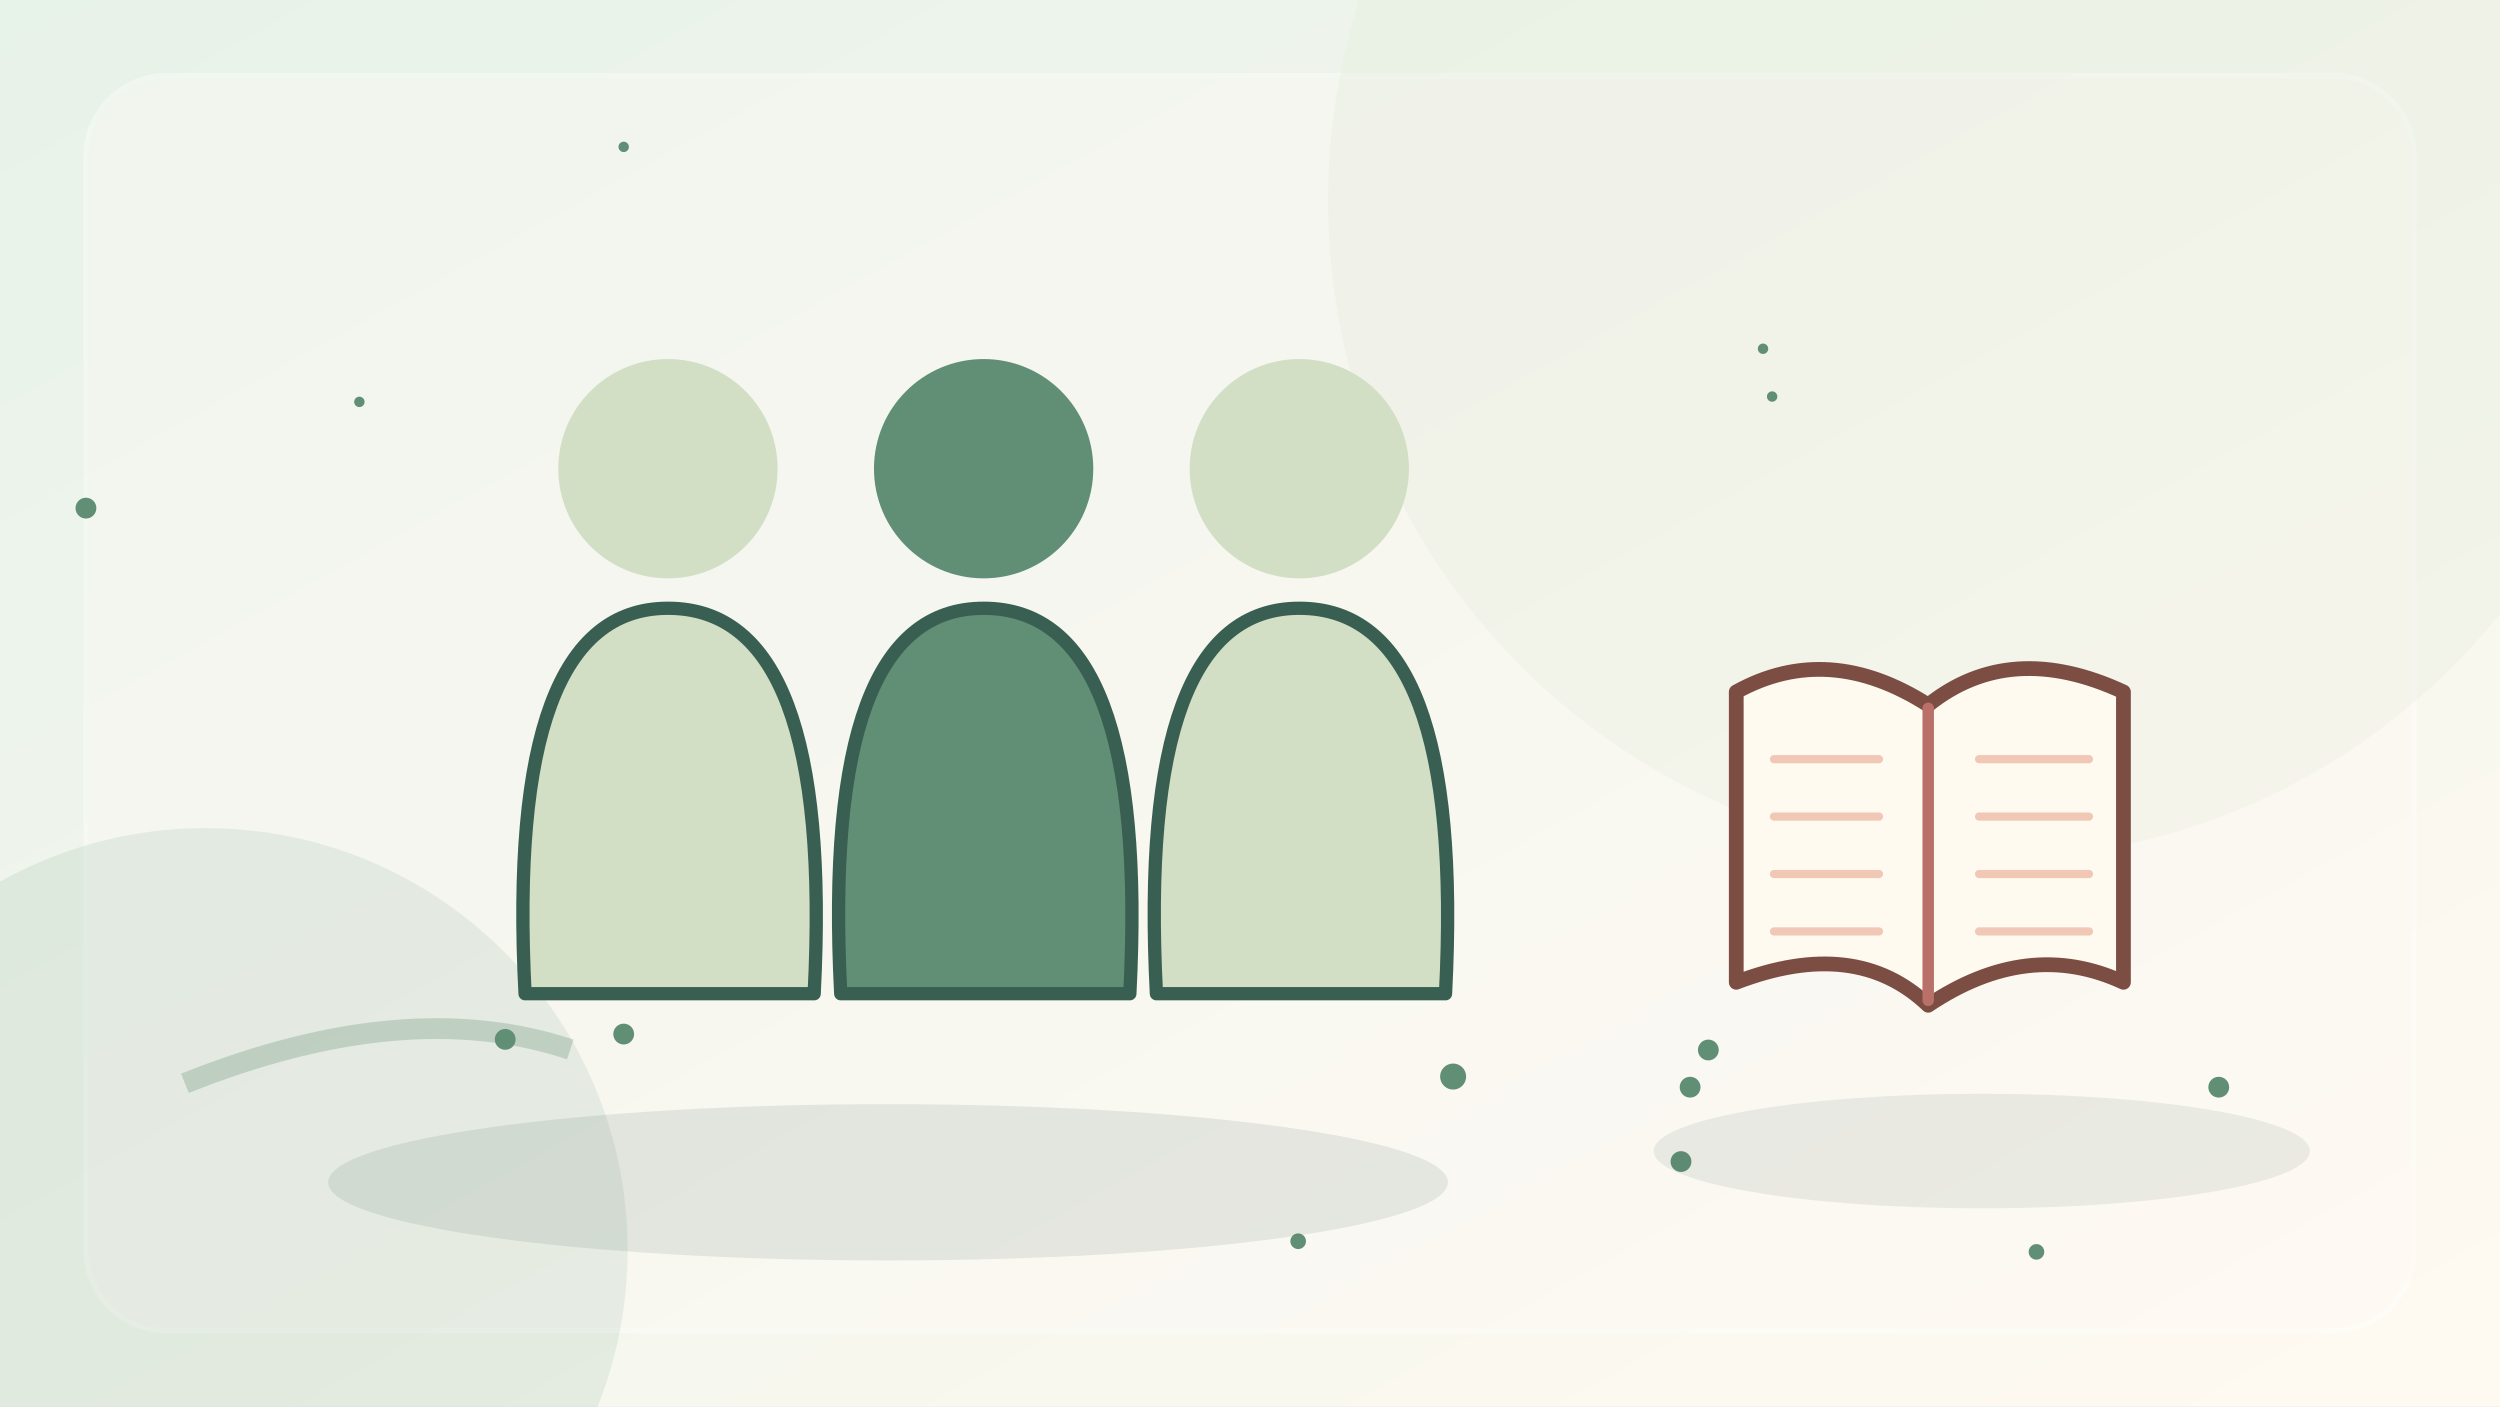
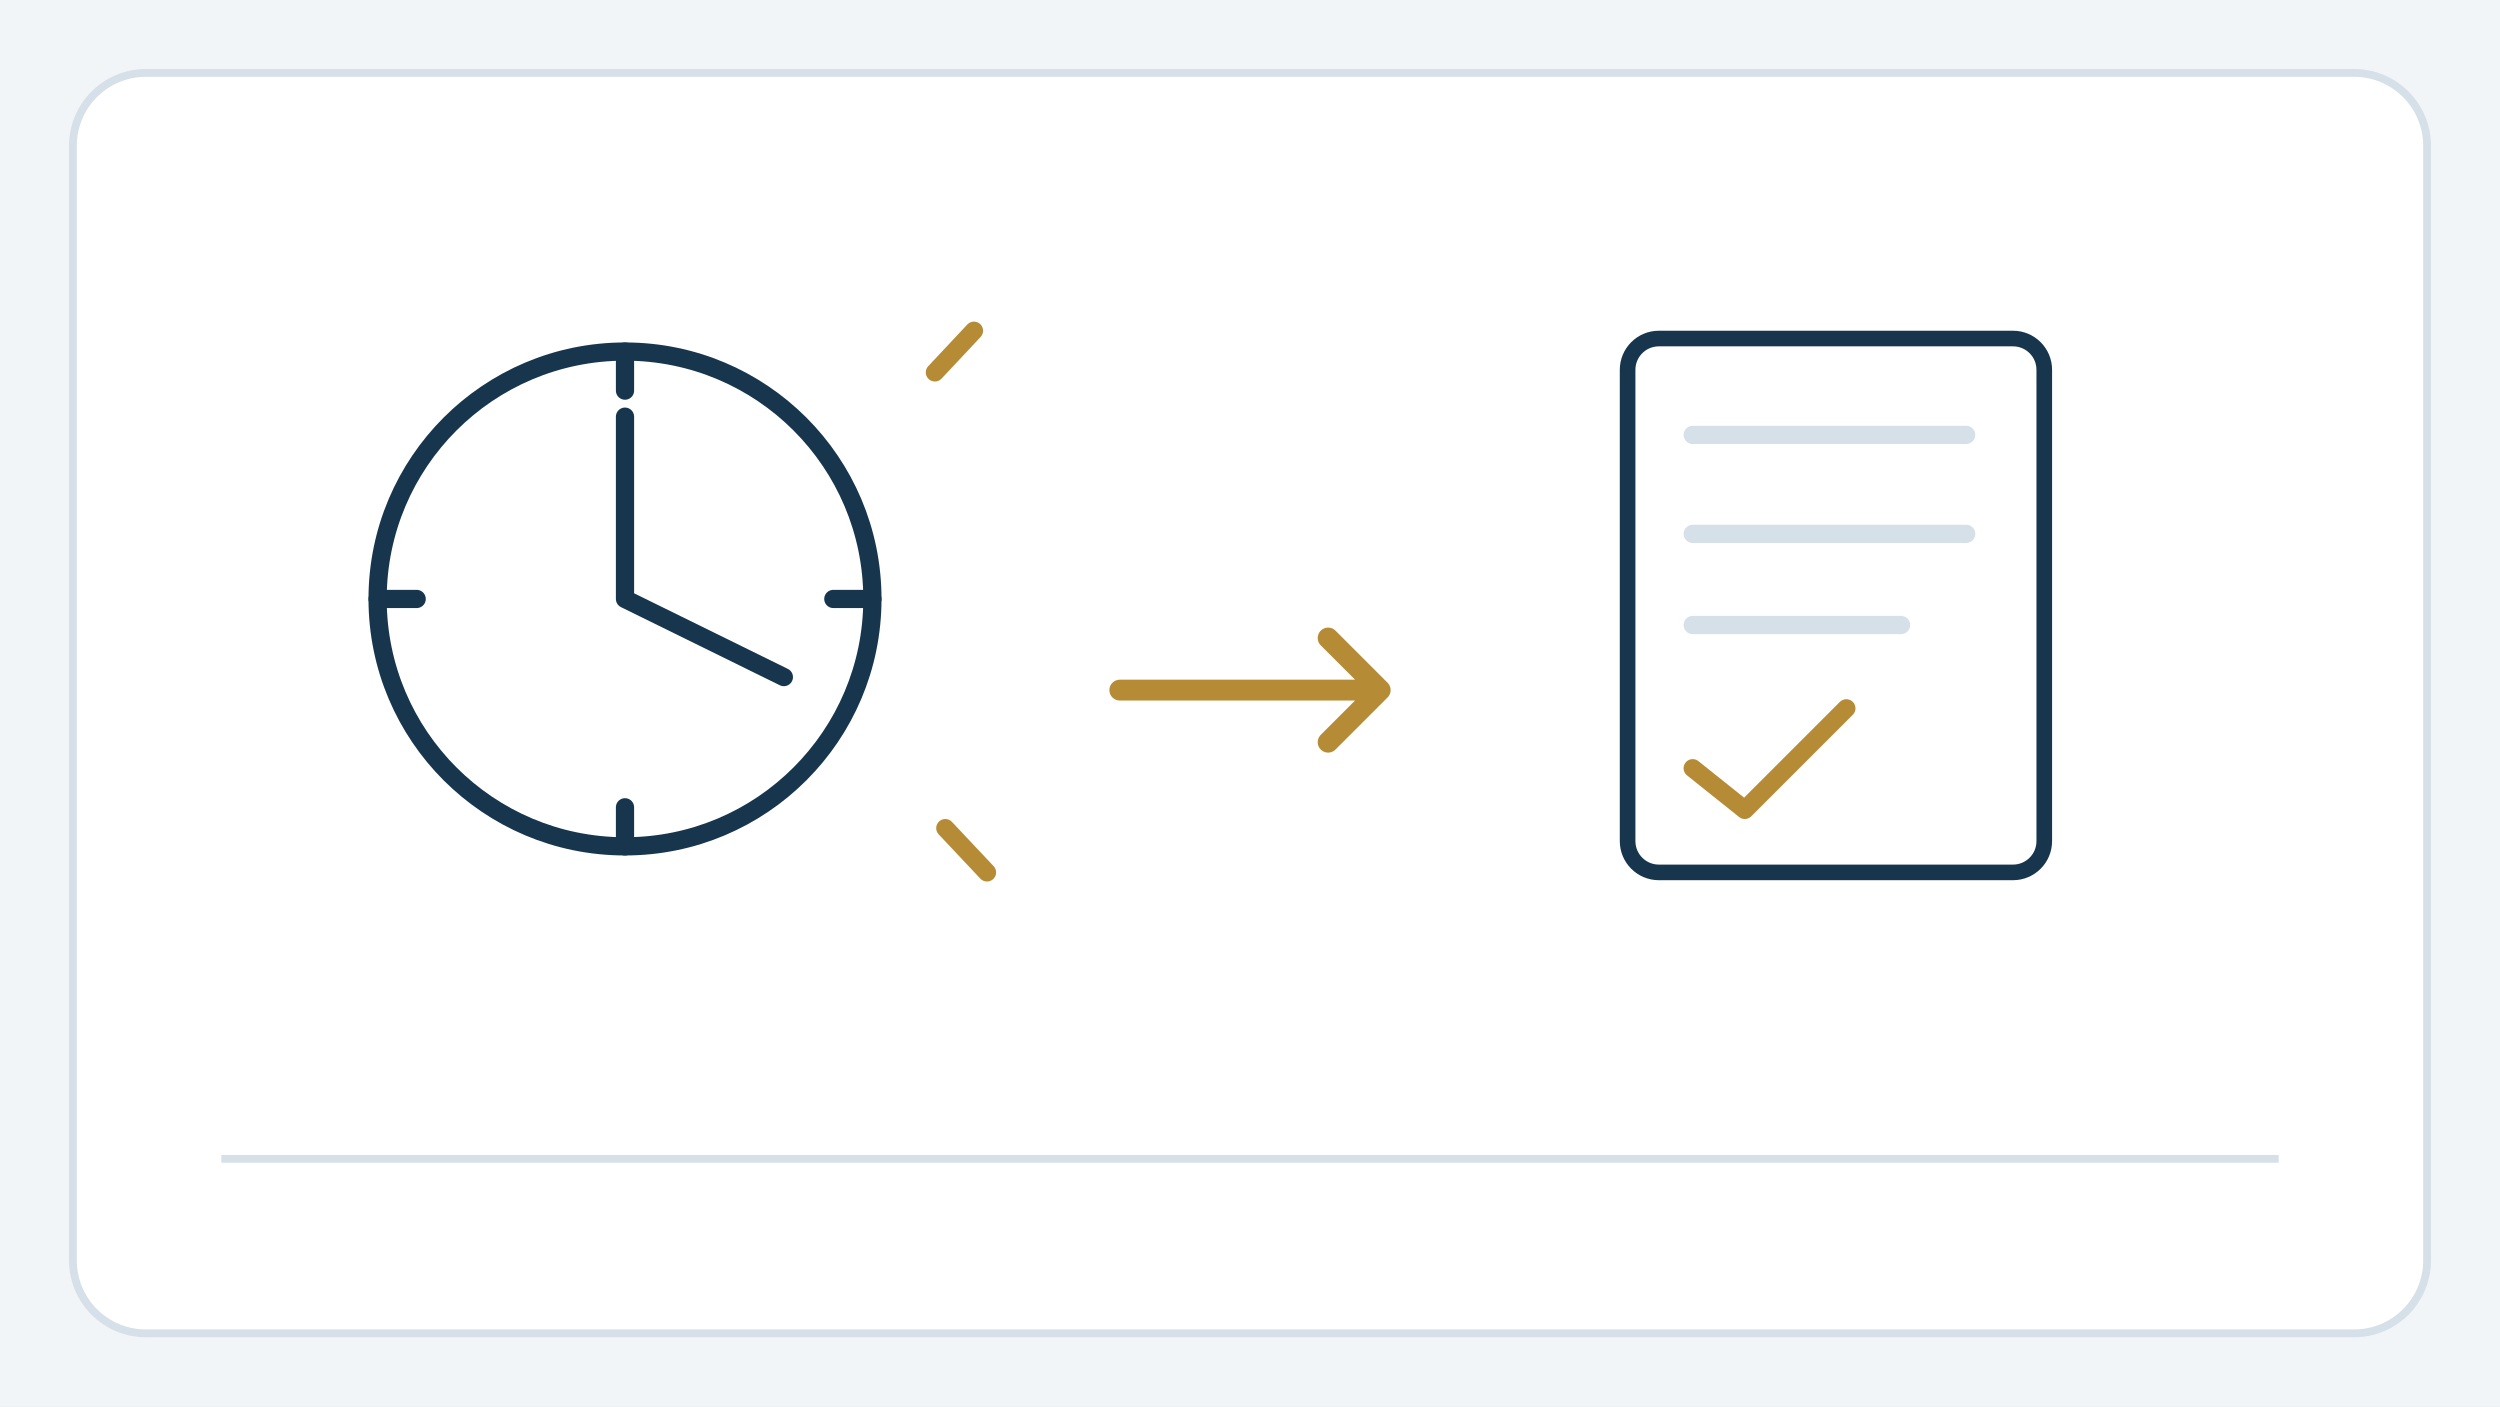
- <svg xmlns="http://www.w3.org/2000/svg" width="960" height="540" viewBox="0 0 960 540" role="img" aria-label="Autorska ilustracja: Rozmowa o zachowaniu przy zachowaniu prywatności">
-   <defs>
-     <linearGradient id="background" x1="0" y1="0" x2="1" y2="1">
-       <stop offset="0" stop-color="#e7f2e9" />
-       <stop offset="1" stop-color="#fffaf1" />
-     </linearGradient>
-   </defs>
-   <rect width="960" height="540" fill="url(#background)" />
-   <rect x="33" y="29" width="894" height="482" rx="31" fill="#fffaf7" opacity=".35" stroke="#fff" stroke-width="2" />
-   <circle cx="763" cy="77" r="253" fill="#d2dfc5" opacity=".16" />
-   <circle cx="79" cy="480" r="162" fill="#618f75" opacity=".12" />
-   <circle cx="649" cy="417.48" r="4" fill="#618f75" stroke="none" stroke-width="4" />
-   <circle cx="138" cy="154.32" r="2" fill="#618f75" stroke="none" stroke-width="4" />
-   <circle cx="194" cy="399.12" r="4" fill="#618f75" stroke="none" stroke-width="4" />
-   <circle cx="558" cy="413.4" r="5" fill="#618f75" stroke="none" stroke-width="4" />
-   <circle cx="229" cy="346.08" r="4" fill="#618f75" stroke="none" stroke-width="4" />
-   <circle cx="852" cy="417.48" r="4" fill="#618f75" stroke="none" stroke-width="4" />
-   <circle cx="656" cy="403.2" r="4" fill="#618f75" stroke="none" stroke-width="4" />
-   <circle cx="33" cy="195.12" r="4" fill="#618f75" stroke="none" stroke-width="4" />
-   <circle cx="239.5" cy="397.08" r="4" fill="#618f75" stroke="none" stroke-width="4" />
-   <circle cx="645.5" cy="446.04" r="4" fill="#618f75" stroke="none" stroke-width="4" />
-   <circle cx="498.5" cy="476.64" r="3" fill="#618f75" stroke="none" stroke-width="4" />
-   <circle cx="239.5" cy="56.4" r="2" fill="#618f75" stroke="none" stroke-width="4" />
-   <circle cx="782" cy="480.72" r="3" fill="#618f75" stroke="none" stroke-width="4" />
-   <circle cx="680.5" cy="152.28" r="2" fill="#618f75" stroke="none" stroke-width="4" />
-   <circle cx="677" cy="133.92" r="2" fill="#618f75" stroke="none" stroke-width="4" />
-   <ellipse cx="341" cy="454" rx="215" ry="30" fill="#395f52" opacity=".12" />
-   <ellipse cx="761" cy="442" rx="126" ry="22" fill="#395f52" opacity=".10" />
-   <g transform="translate(171 46) scale(1.276)">
-     <circle cx="67" cy="105" r="33" fill="#d2dfc5" stroke="none" stroke-width="4" />
-     <circle cx="162" cy="105" r="33" fill="#618f75" stroke="none" stroke-width="4" />
-     <circle cx="257" cy="105" r="33" fill="#d2dfc5" stroke="none" stroke-width="4" />
-     <path d="M24 263q-6-116 43-116q50 0 44 116Z" fill="#d2dfc5" stroke="#395f52" stroke-width="4" stroke-linejoin="round" stroke-linecap="round" />
-     <path d="M119 263q-6-116 43-116q50 0 44 116Z" fill="#618f75" stroke="#395f52" stroke-width="4" stroke-linejoin="round" stroke-linecap="round" />
-     <path d="M214 263q-6-116 43-116q50 0 44 116Z" fill="#d2dfc5" stroke="#395f52" stroke-width="4" stroke-linejoin="round" stroke-linecap="round" />
+ <svg xmlns="http://www.w3.org/2000/svg" width="960" height="540" viewBox="0 0 960 540" role="img" aria-label="Rozmowa o zachowaniu przy zachowaniu prywatności — czas i dokument">
+   <rect width="960" height="540" fill="#f1f5f8" />
+   <rect x="28" y="28" width="904" height="484" rx="28" fill="#fff" stroke="#d6e0e8" stroke-width="3" />
+   <g transform="translate(85 85)">
+     <circle cx="155" cy="145" r="95" fill="none" stroke="#17364d" stroke-width="7" />
+     <path d="M155 145V75 M155 145L216 175 M155 50V65 M250 145H235 M155 240V225 M60 145H75" fill="none" stroke="#17364d" stroke-width="7" stroke-linecap="round" stroke-linejoin="round" />
+     <path d="M274 58L289 42 M278 233L294 250" fill="none" stroke="#b68b36" stroke-width="7" stroke-linecap="round" stroke-linejoin="round" />
  </g>
-   <g transform="translate(639 226) scale(0.630)">
-     <path d="M161 71q-61-39-117-8v177q73-28 117 14q61-41 119-14V63q-69-32-119 8Z" fill="#fffaf0" stroke="#7c4e43" stroke-width="9" stroke-linejoin="round" stroke-linecap="round" />
-     <path d="M161 73L161 251" stroke="#b97068" stroke-width="7" stroke-linecap="round" fill="none" />
-     <path d="M67 104L131 104" stroke="#f0c8b5" stroke-width="5" stroke-linecap="round" fill="none" />
-     <path d="M192 104L259 104" stroke="#f0c8b5" stroke-width="5" stroke-linecap="round" fill="none" />
-     <path d="M67 139L131 139" stroke="#f0c8b5" stroke-width="5" stroke-linecap="round" fill="none" />
-     <path d="M192 139L259 139" stroke="#f0c8b5" stroke-width="5" stroke-linecap="round" fill="none" />
-     <path d="M67 174L131 174" stroke="#f0c8b5" stroke-width="5" stroke-linecap="round" fill="none" />
-     <path d="M192 174L259 174" stroke="#f0c8b5" stroke-width="5" stroke-linecap="round" fill="none" />
-     <path d="M67 209L131 209" stroke="#f0c8b5" stroke-width="5" stroke-linecap="round" fill="none" />
-     <path d="M192 209L259 209" stroke="#f0c8b5" stroke-width="5" stroke-linecap="round" fill="none" />
+   <g transform="translate(545 85)">
+     <rect x="80" y="45" width="160" height="205" rx="12" fill="#fff" stroke="#17364d" stroke-width="6" />
+     <path d="M105 82H210 M105 120H210 M105 155H185" fill="none" stroke="#d6e0e8" stroke-width="7" stroke-linecap="round" stroke-linejoin="round" />
+     <path d="M105 210L125 226L164 187" fill="none" stroke="#b68b36" stroke-width="7" stroke-linecap="round" stroke-linejoin="round" />
  </g>
-   <path d="M71 416q85-34 148-13" fill="none" stroke="#618f75" opacity=".29" stroke-width="8" />
+   <path d="M430 265H530 M510 245L530 265L510 285" fill="none" stroke="#b68b36" stroke-width="8" stroke-linecap="round" stroke-linejoin="round" />
+   <path d="M85 445H875" fill="none" stroke="#d6e0e8" stroke-width="3" />
</svg>
